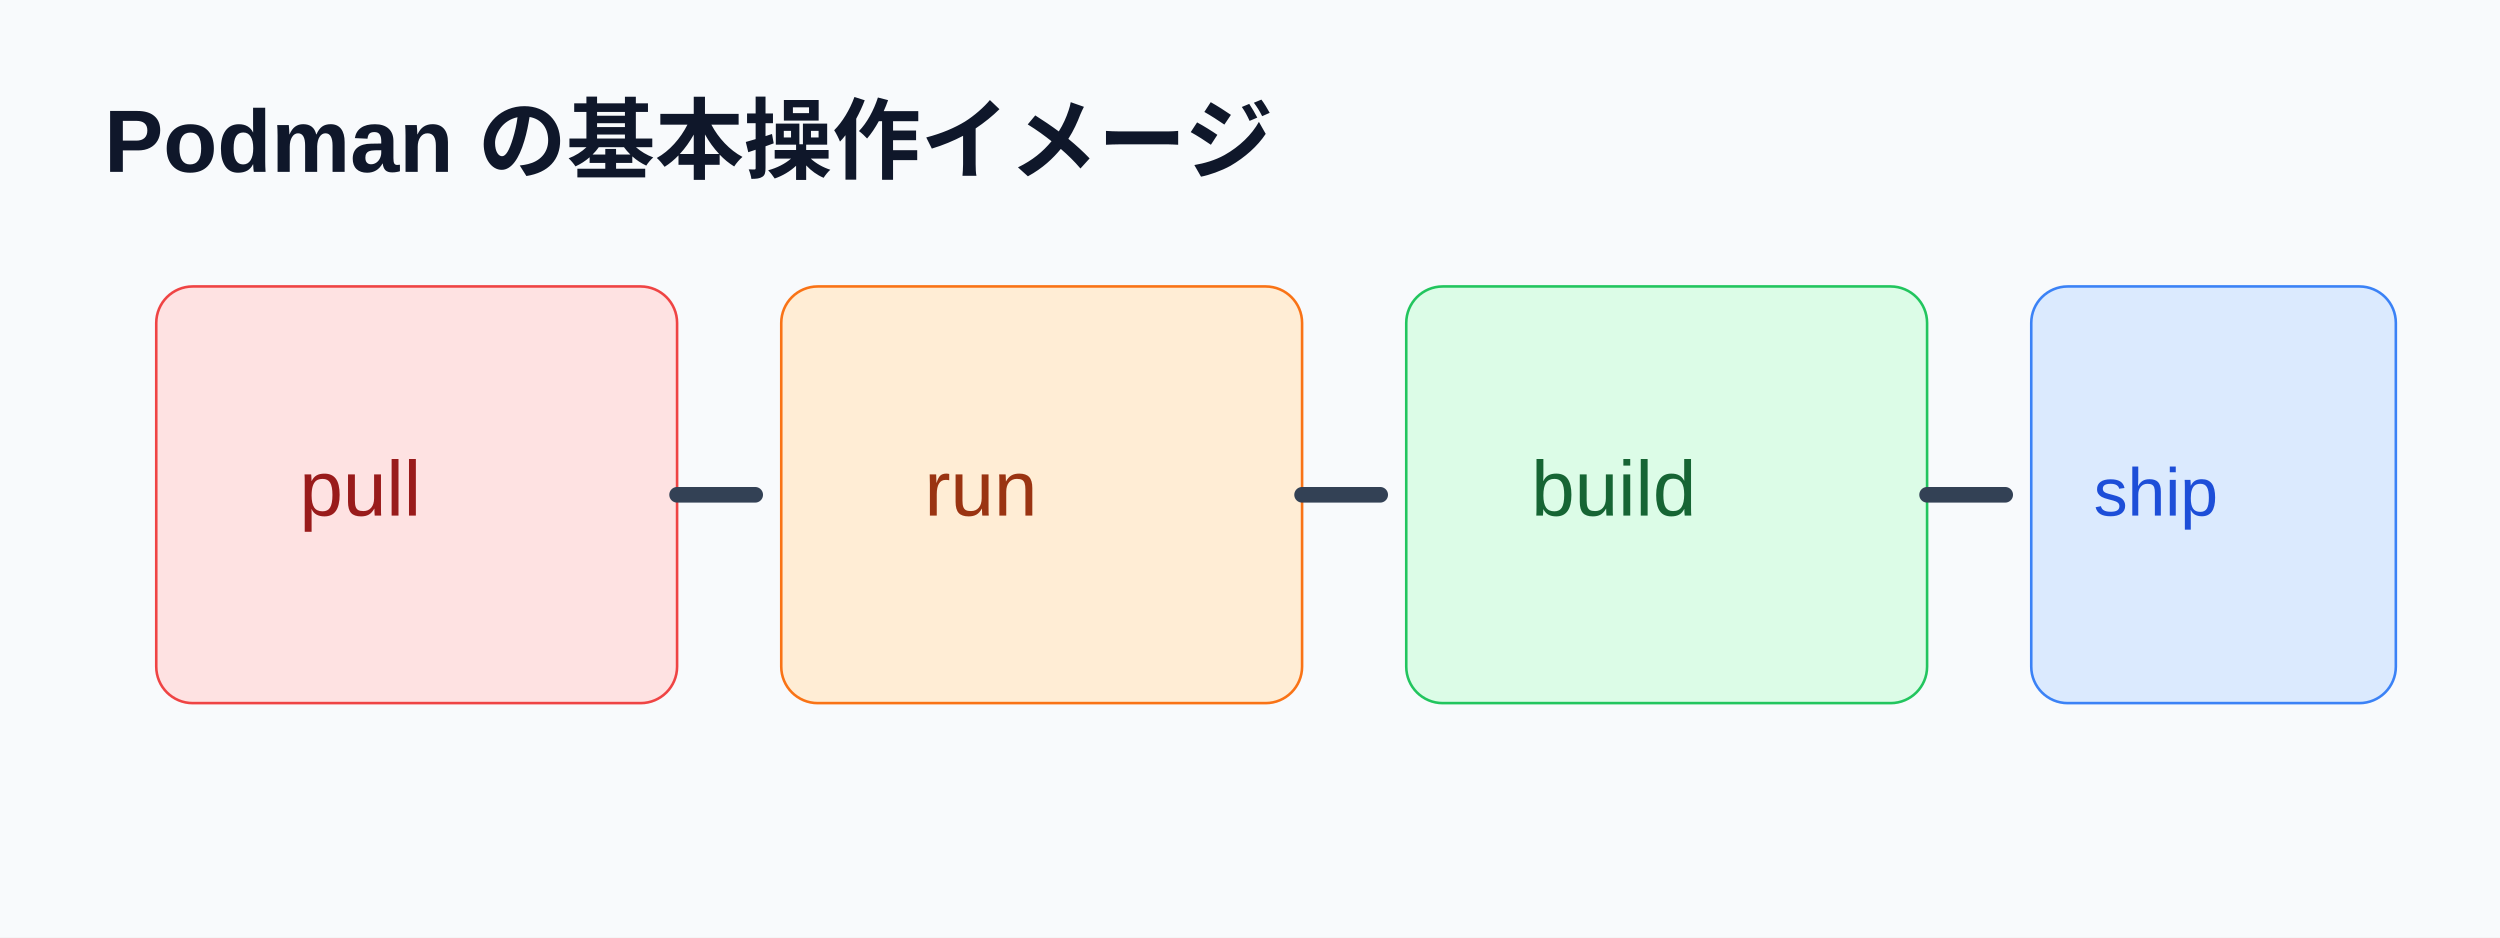
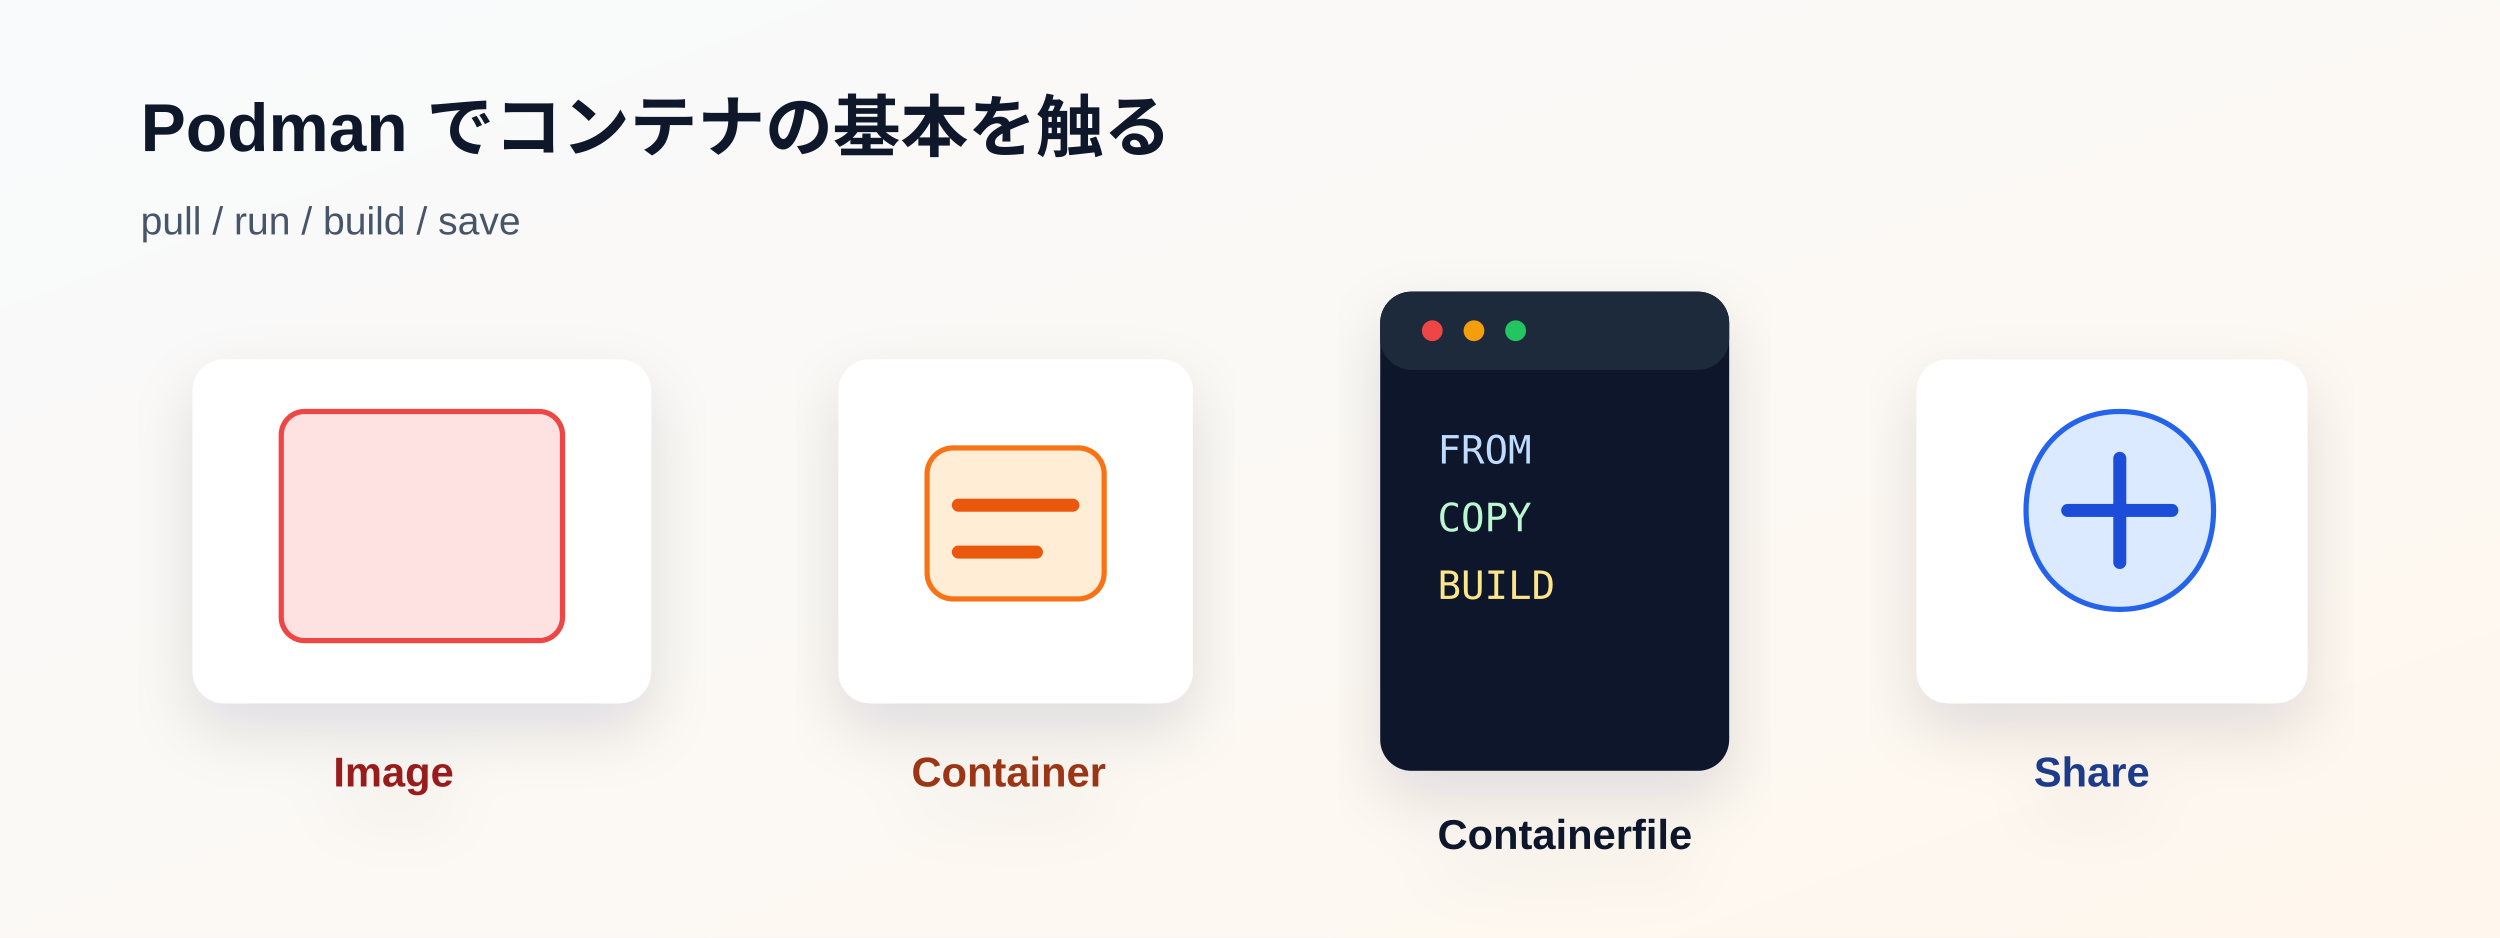
- <svg xmlns="http://www.w3.org/2000/svg" viewBox="0 0 960 360">
-   <rect width="960" height="360" fill="#f8fafc" />
-   <text x="40" y="66" font-size="34" font-family="Arial" font-weight="700" fill="#0f172a">Podman の基本操作イメージ</text>
-   <rect x="60" y="110" width="200" height="160" rx="14" fill="#fee2e2" stroke="#ef4444" />
-   <text x="115" y="198" font-size="30" font-family="Arial" fill="#991b1b">pull</text>
-   <rect x="300" y="110" width="200" height="160" rx="14" fill="#ffedd5" stroke="#f97316" />
-   <text x="355" y="198" font-size="30" font-family="Arial" fill="#9a3412">run</text>
-   <rect x="540" y="110" width="200" height="160" rx="14" fill="#dcfce7" stroke="#22c55e" />
-   <text x="588" y="198" font-size="30" font-family="Arial" fill="#166534">build</text>
-   <rect x="780" y="110" width="140" height="160" rx="14" fill="#dbeafe" stroke="#3b82f6" />
-   <text x="804" y="198" font-size="26" font-family="Arial" fill="#1d4ed8">ship</text>
-   <path d="M260 190h30M500 190h30M740 190h30" stroke="#334155" stroke-width="6" stroke-linecap="round" />
+ <svg xmlns="http://www.w3.org/2000/svg" viewBox="0 0 960 360" role="img" aria-labelledby="t d">
+   <defs>
+     <linearGradient id="bg" x1="0" x2="1" y1="0" y2="1">
+       <stop offset="0" stop-color="#f8fafc" />
+       <stop offset="1" stop-color="#fff7ed" />
+     </linearGradient>
+     <linearGradient id="flow" x1="0" x2="1">
+       <stop offset="0" stop-color="#ef4444" />
+       <stop offset=".55" stop-color="#f97316" />
+       <stop offset="1" stop-color="#2563eb" />
+     </linearGradient>
+     <filter id="shadow" x="-12%" y="-20%" width="124%" height="150%">
+       <feDropShadow dx="0" dy="10" stdDeviation="12" flood-color="#0f172a" flood-opacity=".12" />
+     </filter>
+   </defs>
+   <rect width="960" height="360" fill="url(#bg)" />
+   <text x="54" y="58" font-size="26" font-family="Arial, sans-serif" font-weight="700" fill="#0f172a">Podman でコンテナの基本を触る</text>
+   <text x="54" y="90" font-size="15" font-family="Arial, sans-serif" fill="#475569">pull / run / build / save</text>
+   <path d="M250 204h72M458 204h72M664 204h72" stroke="url(#flow)" stroke-width="5" stroke-linecap="round" />
+   <g filter="url(#shadow)">
+     <rect x="74" y="138" width="176" height="132" rx="12" fill="#ffffff" />
+     <path d="M126 178h72M126 202h54M126 226h82" stroke="#ef4444" stroke-width="5" stroke-linecap="round" />
+     <rect x="108" y="158" width="108" height="88" rx="9" fill="#fee2e2" stroke="#ef4444" stroke-width="2" />
+     <text x="128" y="302" font-size="16" font-family="Arial, sans-serif" font-weight="700" fill="#991b1b">Image</text>
+   </g>
+   <g filter="url(#shadow)">
+     <rect x="322" y="138" width="136" height="132" rx="12" fill="#ffffff" />
+     <rect x="356" y="172" width="68" height="58" rx="10" fill="#ffedd5" stroke="#f97316" stroke-width="2" />
+     <path d="M368 194h44M368 212h30" stroke="#ea580c" stroke-width="5" stroke-linecap="round" />
+     <text x="350" y="302" font-size="16" font-family="Arial, sans-serif" font-weight="700" fill="#9a3412">Container</text>
+   </g>
+   <g filter="url(#shadow)">
+     <rect x="530" y="112" width="134" height="184" rx="12" fill="#0f172a" />
+     <rect x="530" y="112" width="134" height="30" rx="12" fill="#1e293b" />
+     <circle cx="550" cy="127" r="4" fill="#ef4444" />
+     <circle cx="566" cy="127" r="4" fill="#f59e0b" />
+     <circle cx="582" cy="127" r="4" fill="#22c55e" />
+     <text x="552" y="178" font-size="15" font-family="Menlo, Consolas, monospace" fill="#bfdbfe">FROM</text>
+     <text x="552" y="204" font-size="15" font-family="Menlo, Consolas, monospace" fill="#bbf7d0">COPY</text>
+     <text x="552" y="230" font-size="15" font-family="Menlo, Consolas, monospace" fill="#fde68a">BUILD</text>
+     <text x="552" y="326" font-size="16" font-family="Arial, sans-serif" font-weight="700" fill="#0f172a">Containerfile</text>
+   </g>
+   <g filter="url(#shadow)">
+     <rect x="736" y="138" width="150" height="132" rx="12" fill="#ffffff" />
+     <path d="M778 196c0-22 15-38 36-38s36 16 36 38-15 38-36 38-36-16-36-38z" fill="#dbeafe" stroke="#2563eb" stroke-width="2" />
+     <path d="M794 196h40M814 176v40" stroke="#1d4ed8" stroke-width="5" stroke-linecap="round" />
+     <text x="781" y="302" font-size="16" font-family="Arial, sans-serif" font-weight="700" fill="#1e3a8a">Share</text>
+   </g>
</svg>
